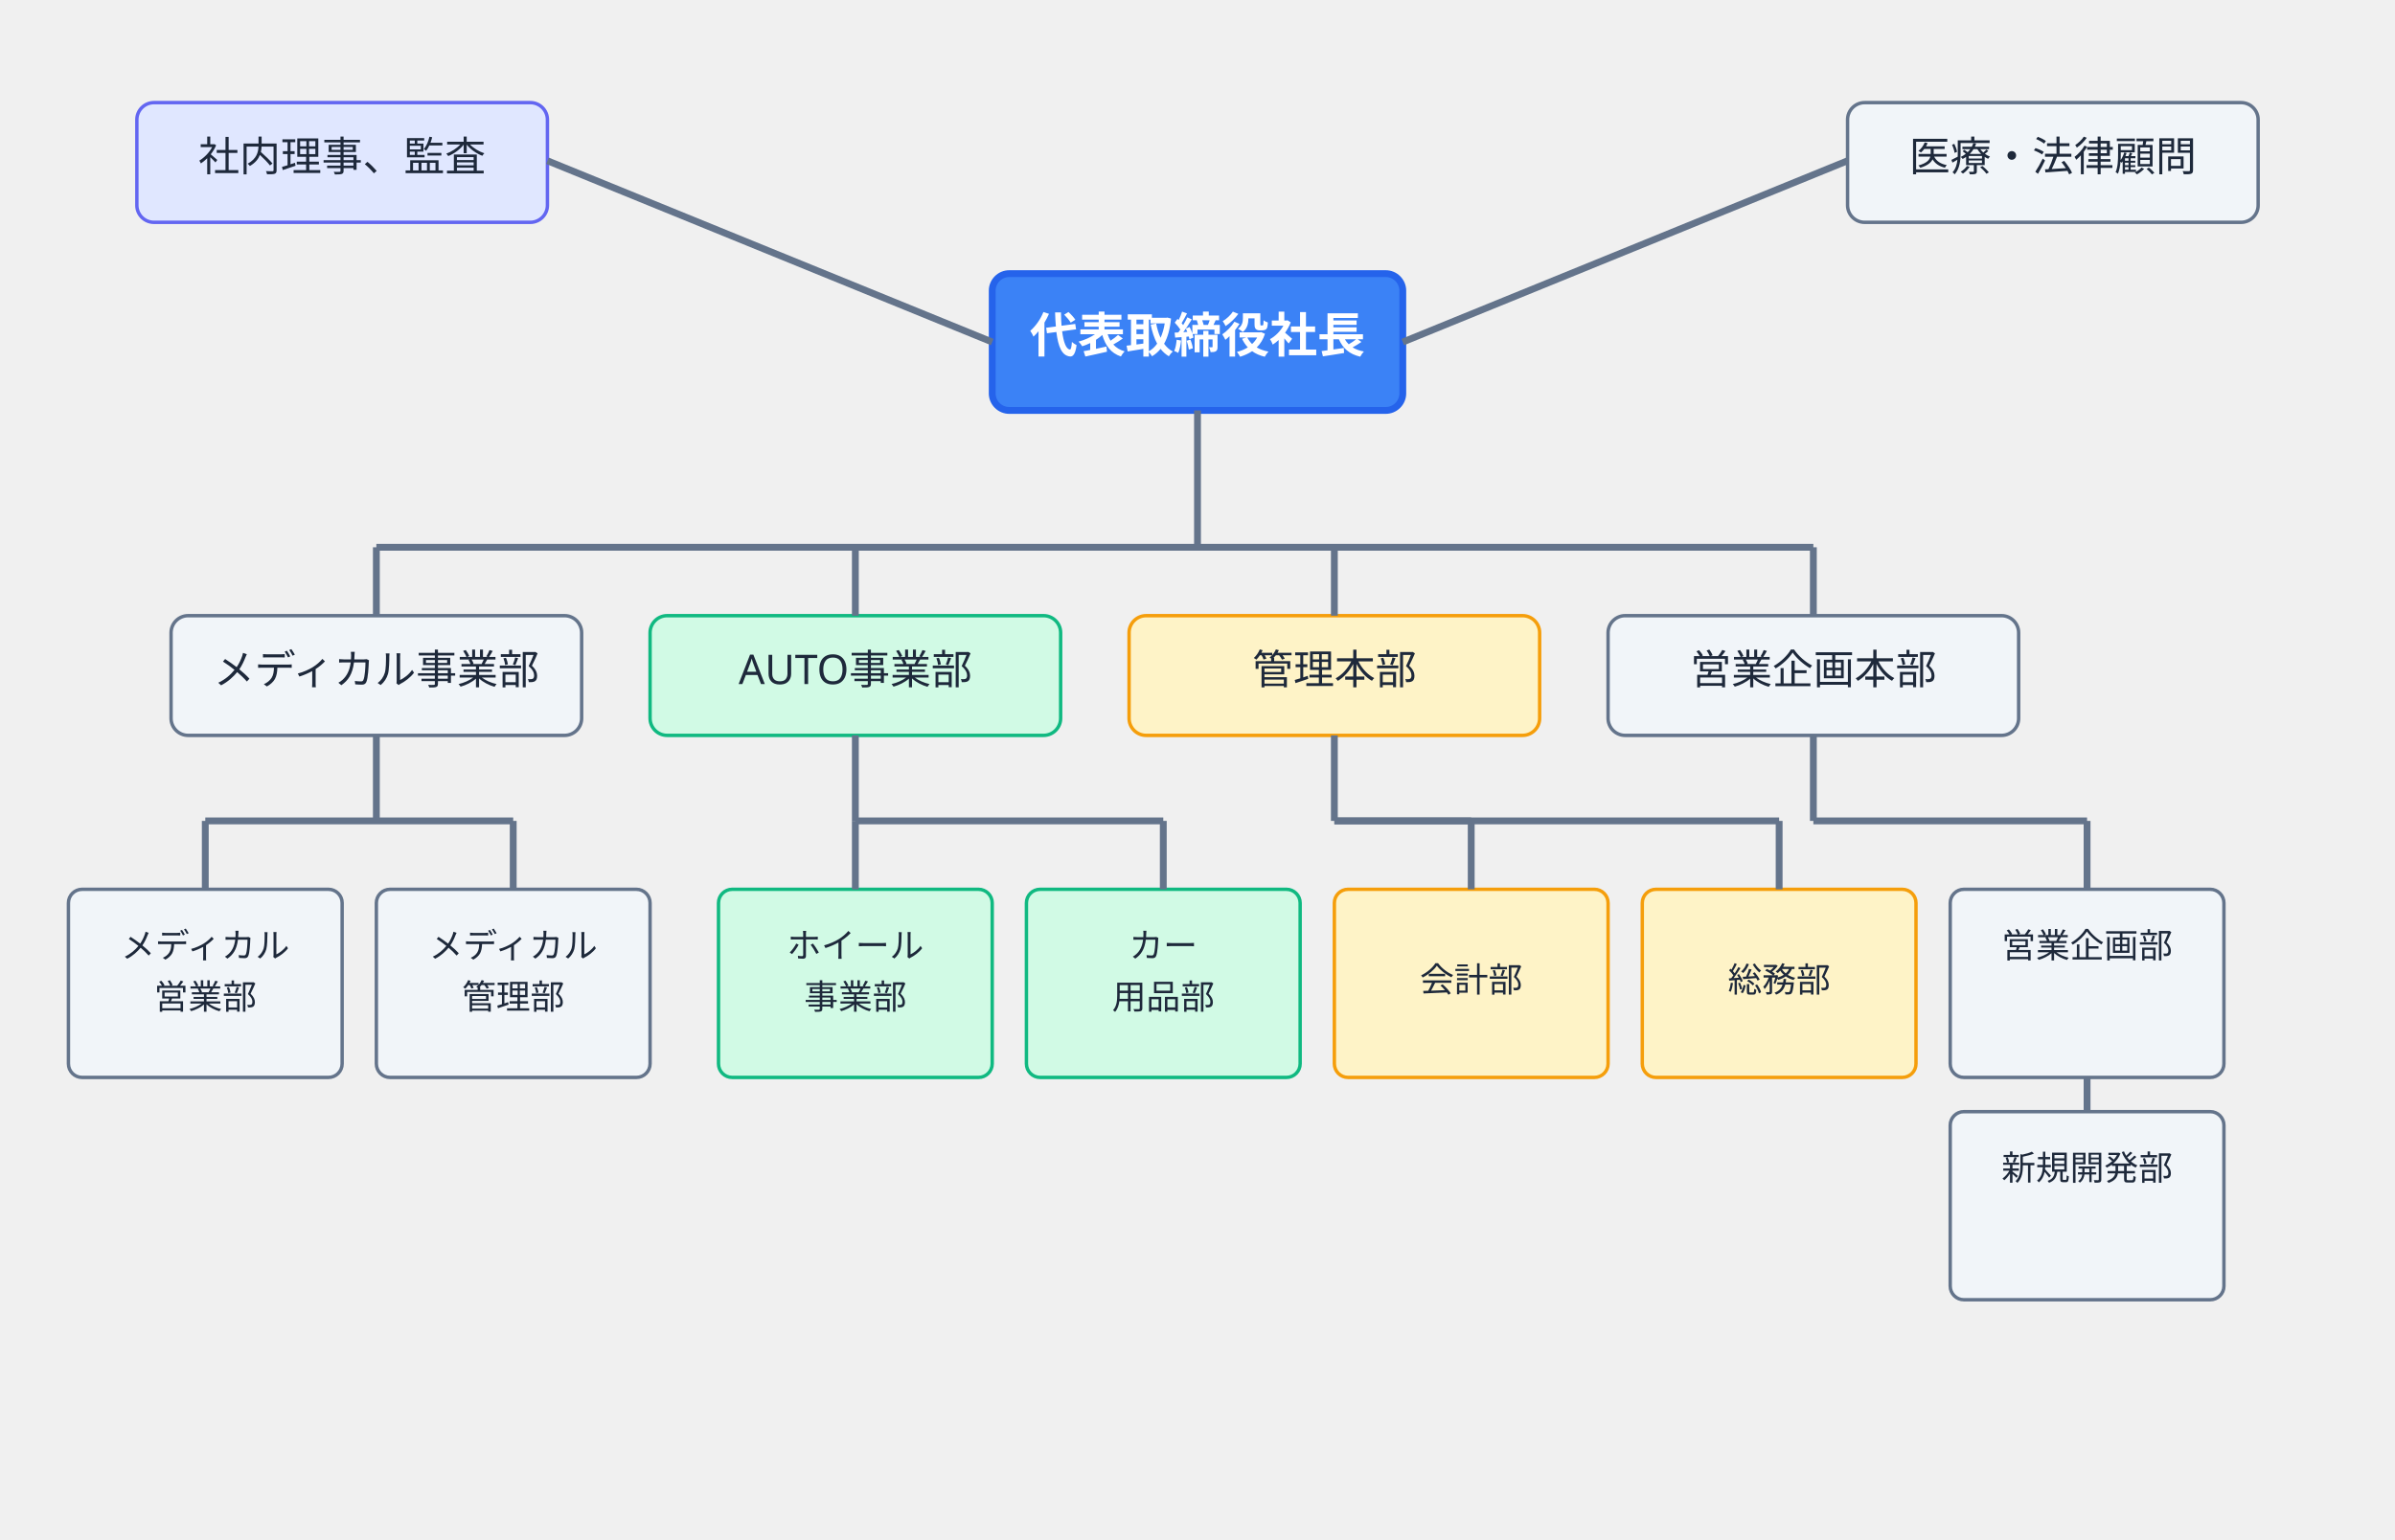
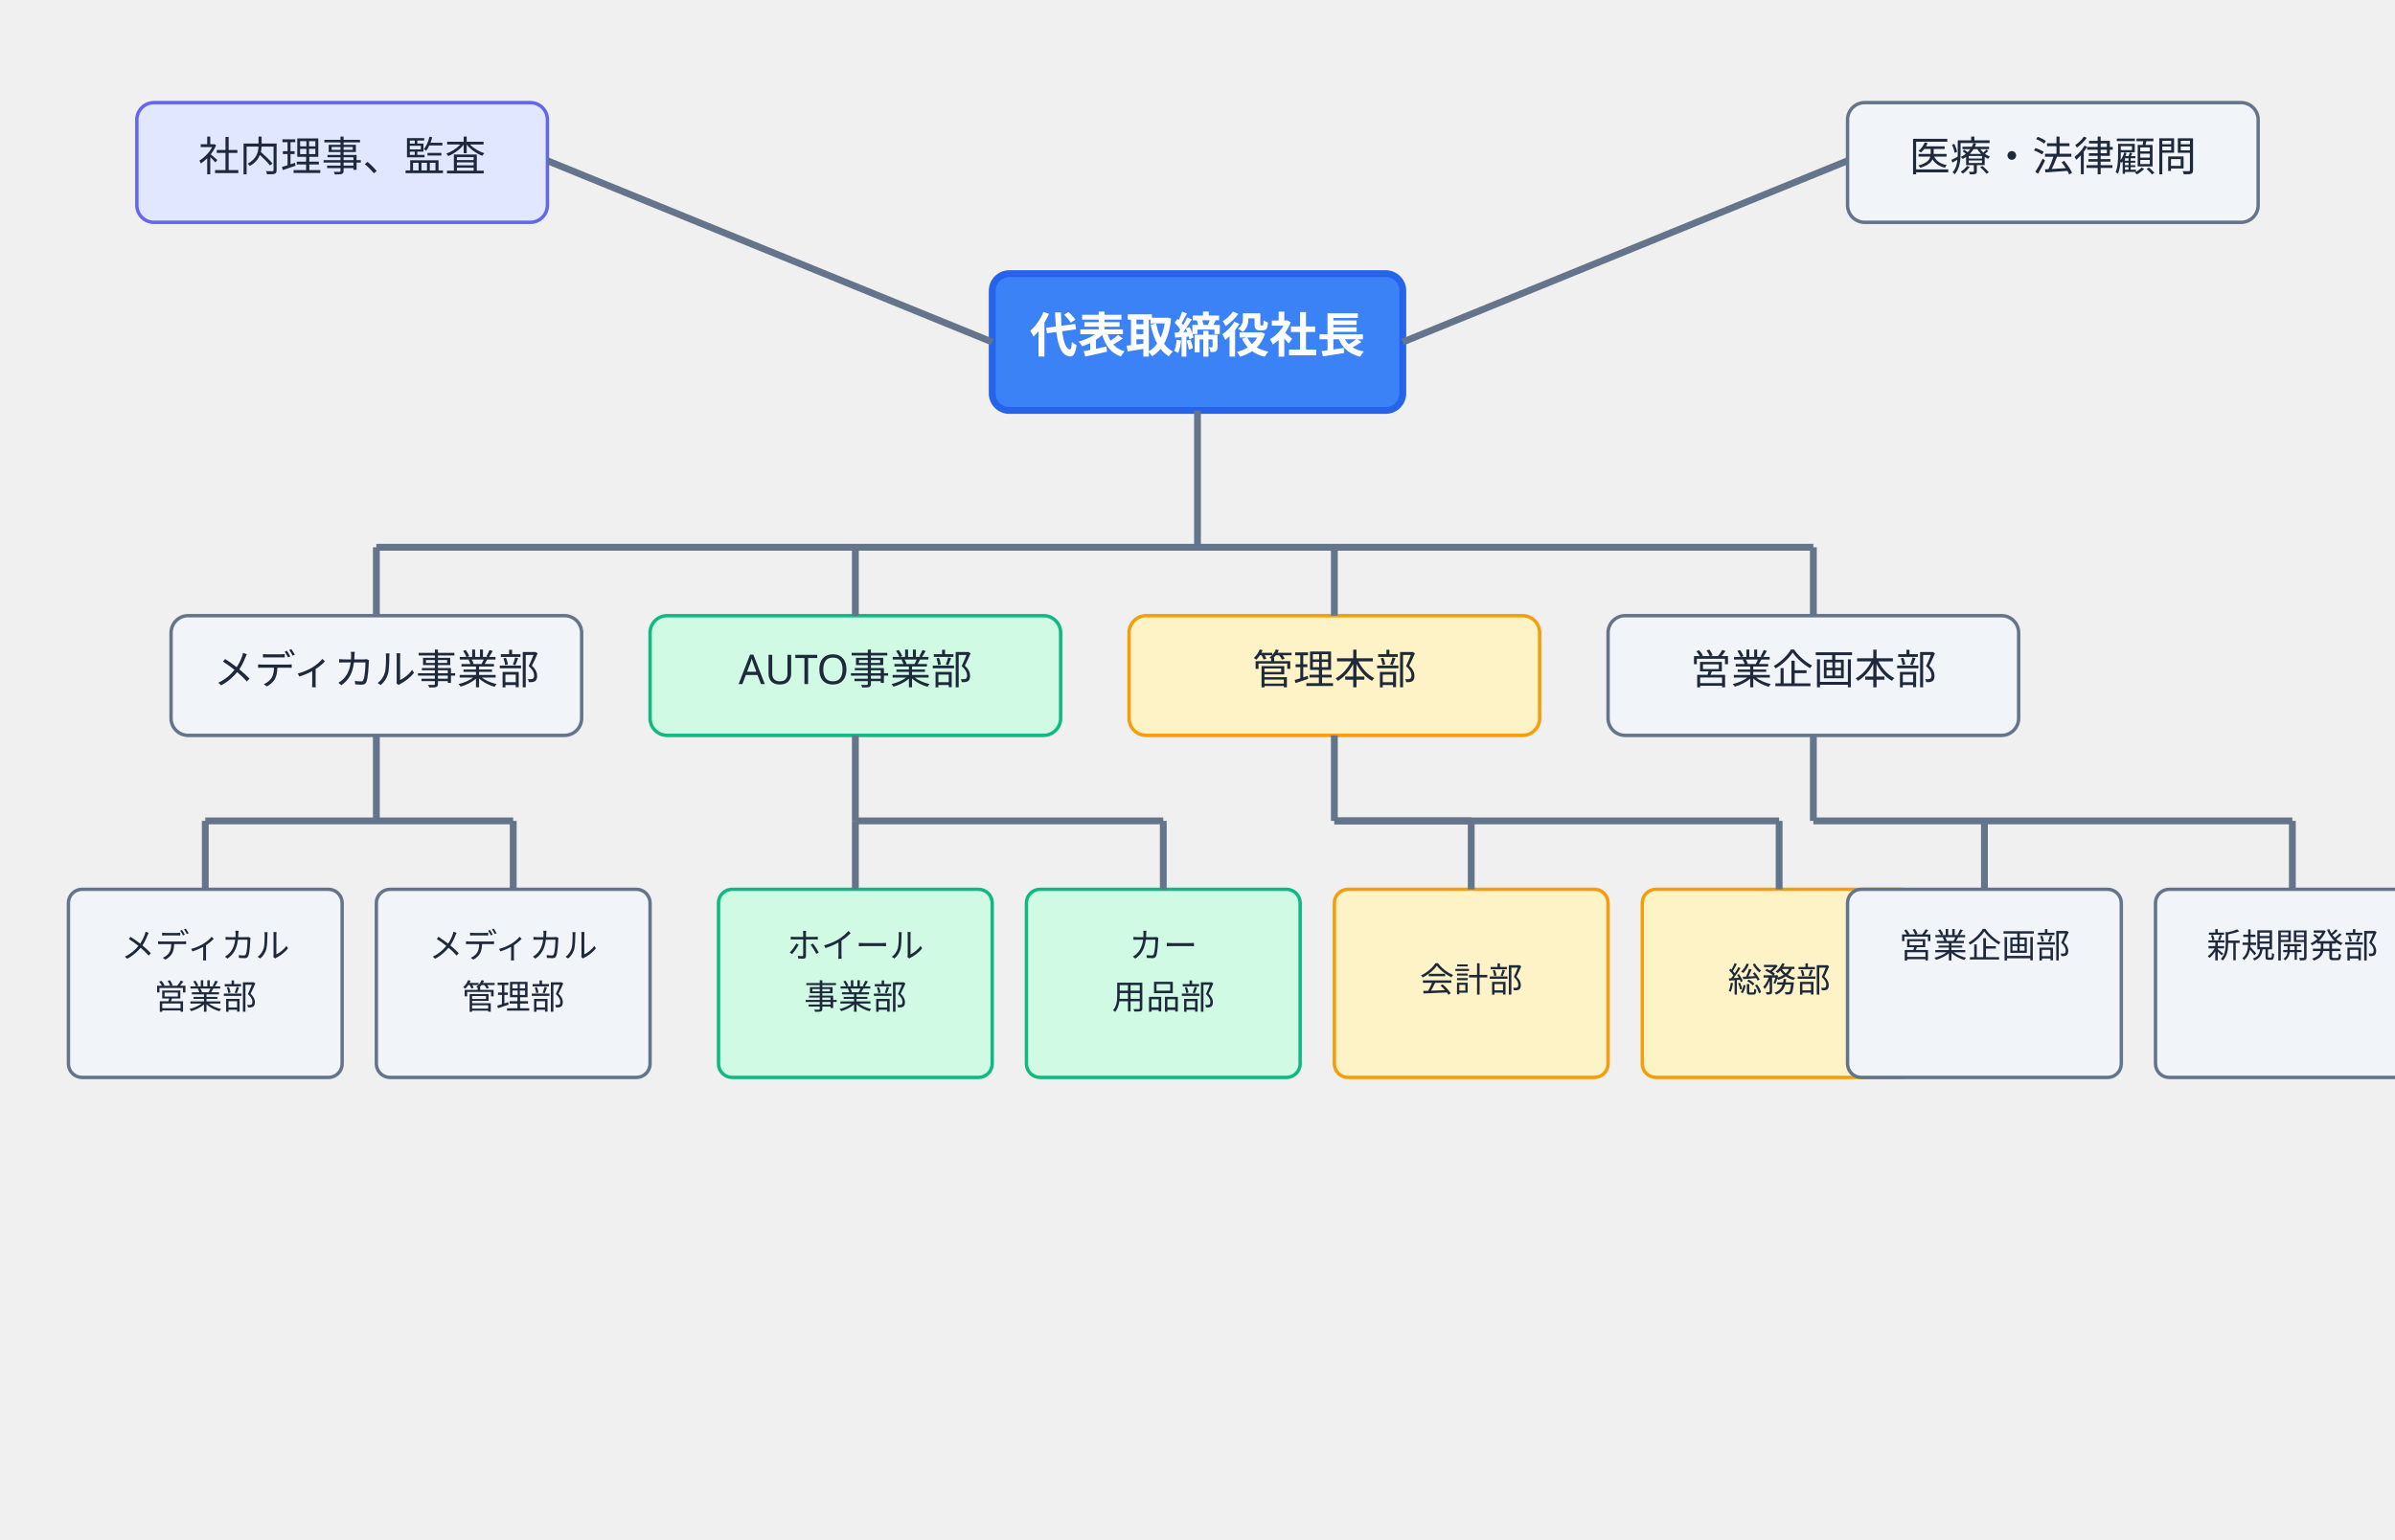
<svg xmlns="http://www.w3.org/2000/svg" width="700" height="450" viewBox="0 0 700 450">
  <defs>
    <style>
      .text-title { font-family: 'Noto Sans JP', sans-serif; font-size: 14px; font-weight: bold; fill: #1e293b; }
      .text-dept { font-family: 'Noto Sans JP', sans-serif; font-size: 12px; fill: #1e293b; }
      .text-sub { font-family: 'Noto Sans JP', sans-serif; font-size: 10px; fill: #1e293b; }
      .box-executive { fill: #3b82f6; stroke: #2563eb; stroke-width: 2; }
      .box-management { fill: #dbeafe; stroke: #3b82f6; stroke-width: 1; }
      .box-dept { fill: #f1f5f9; stroke: #64748b; stroke-width: 1; }
      .box-medical { fill: #fef3c7; stroke: #f59e0b; stroke-width: 1; }
      .box-auto { fill: #d1fae5; stroke: #10b981; stroke-width: 1; }
      .box-advisor { fill: #e0e7ff; stroke: #6366f1; stroke-width: 1; }
      .line { stroke: #64748b; stroke-width: 2; fill: none; }
      .text-white { fill: white; }
    </style>
  </defs>
  <rect x="40" y="30" width="120" height="35" rx="5" class="box-advisor" />
  <text x="100" y="50" text-anchor="middle" class="text-dept">社内理事、監査</text>
  <rect x="290" y="80" width="120" height="40" rx="5" class="box-executive" />
  <text x="350" y="103" text-anchor="middle" class="text-title text-white">代表取締役社長</text>
  <rect x="540" y="30" width="120" height="35" rx="5" class="box-dept" />
  <text x="600" y="50" text-anchor="middle" class="text-dept">医療・法律顧問</text>
  <rect x="50" y="180" width="120" height="35" rx="5" class="box-dept" />
  <text x="110" y="200" text-anchor="middle" class="text-dept">メディカル事業部</text>
  <rect x="190" y="180" width="120" height="35" rx="5" class="box-auto" />
  <text x="250" y="200" text-anchor="middle" class="text-dept">AUTO事業部</text>
  <rect x="330" y="180" width="120" height="35" rx="5" class="box-medical" />
  <text x="390" y="200" text-anchor="middle" class="text-dept">管理本部</text>
  <rect x="470" y="180" width="120" height="35" rx="5" class="box-dept" />
  <text x="530" y="200" text-anchor="middle" class="text-dept">営業企画本部</text>
  <rect x="20" y="260" width="80" height="55" rx="4" class="box-dept" />
  <text x="60" y="280" text-anchor="middle" class="text-sub">メディカル</text>
  <text x="60" y="295" text-anchor="middle" class="text-sub">営業部</text>
  <rect x="110" y="260" width="80" height="55" rx="4" class="box-dept" />
  <text x="150" y="280" text-anchor="middle" class="text-sub">メディカル</text>
  <text x="150" y="295" text-anchor="middle" class="text-sub">管理部</text>
  <rect x="210" y="260" width="80" height="55" rx="4" class="box-auto" />
  <text x="250" y="280" text-anchor="middle" class="text-sub">ホイール</text>
  <text x="250" y="295" text-anchor="middle" class="text-sub">事業部</text>
  <rect x="300" y="260" width="80" height="55" rx="4" class="box-auto" />
  <text x="340" y="280" text-anchor="middle" class="text-sub">カー</text>
  <text x="340" y="295" text-anchor="middle" class="text-sub">用品部</text>
  <rect x="390" y="260" width="80" height="55" rx="4" class="box-medical" />
  <text x="430" y="290" text-anchor="middle" class="text-sub">会計部</text>
  <rect x="480" y="260" width="80" height="55" rx="4" class="box-medical" />
  <text x="520" y="290" text-anchor="middle" class="text-sub">総務部</text>
-   <rect x="570" y="260" width="80" height="55" rx="4" class="box-dept" />
-   <text x="610" y="280" text-anchor="middle" class="text-sub">営業企画部</text>
-   <rect x="570" y="325" width="80" height="55" rx="4" class="box-dept" />
-   <text x="610" y="345" text-anchor="middle" class="text-sub">新規開発部</text>
+   <rect x="540" y="260" width="80" height="55" rx="4" class="box-dept" />
+   <text x="580" y="280" text-anchor="middle" class="text-sub">営業企画部</text>
+   <rect x="630" y="260" width="80" height="55" rx="4" class="box-dept" />
+   <text x="670" y="280" text-anchor="middle" class="text-sub">新規開発部</text>
  <line x1="350" y1="120" x2="350" y2="160" class="line" />
  <line x1="110" y1="160" x2="530" y2="160" class="line" />
  <line x1="110" y1="160" x2="110" y2="180" class="line" />
  <line x1="250" y1="160" x2="250" y2="180" class="line" />
  <line x1="390" y1="160" x2="390" y2="180" class="line" />
  <line x1="530" y1="160" x2="530" y2="180" class="line" />
  <line x1="110" y1="215" x2="110" y2="240" class="line" />
  <line x1="60" y1="240" x2="150" y2="240" class="line" />
  <line x1="60" y1="240" x2="60" y2="260" class="line" />
  <line x1="150" y1="240" x2="150" y2="260" class="line" />
  <line x1="250" y1="215" x2="250" y2="240" class="line" />
  <line x1="250" y1="240" x2="340" y2="240" class="line" />
  <line x1="250" y1="240" x2="250" y2="260" class="line" />
  <line x1="340" y1="240" x2="340" y2="260" class="line" />
  <line x1="390" y1="215" x2="390" y2="240" class="line" />
  <line x1="390" y1="240" x2="430" y2="240" class="line" />
  <line x1="390" y1="240" x2="520" y2="240" class="line" />
  <line x1="430" y1="240" x2="430" y2="260" class="line" />
  <line x1="520" y1="240" x2="520" y2="260" class="line" />
  <line x1="530" y1="215" x2="530" y2="240" class="line" />
-   <line x1="610" y1="240" x2="610" y2="260" class="line" />
-   <line x1="530" y1="240" x2="610" y2="240" class="line" />
-   <line x1="610" y1="315" x2="610" y2="325" class="line" />
+   <line x1="530" y1="240" x2="670" y2="240" class="line" />
+   <line x1="580" y1="240" x2="580" y2="260" class="line" />
+   <line x1="670" y1="240" x2="670" y2="260" class="line" />
  <line x1="160" y1="47" x2="290" y2="100" class="line" />
  <line x1="410" y1="100" x2="540" y2="47" class="line" />
</svg>
